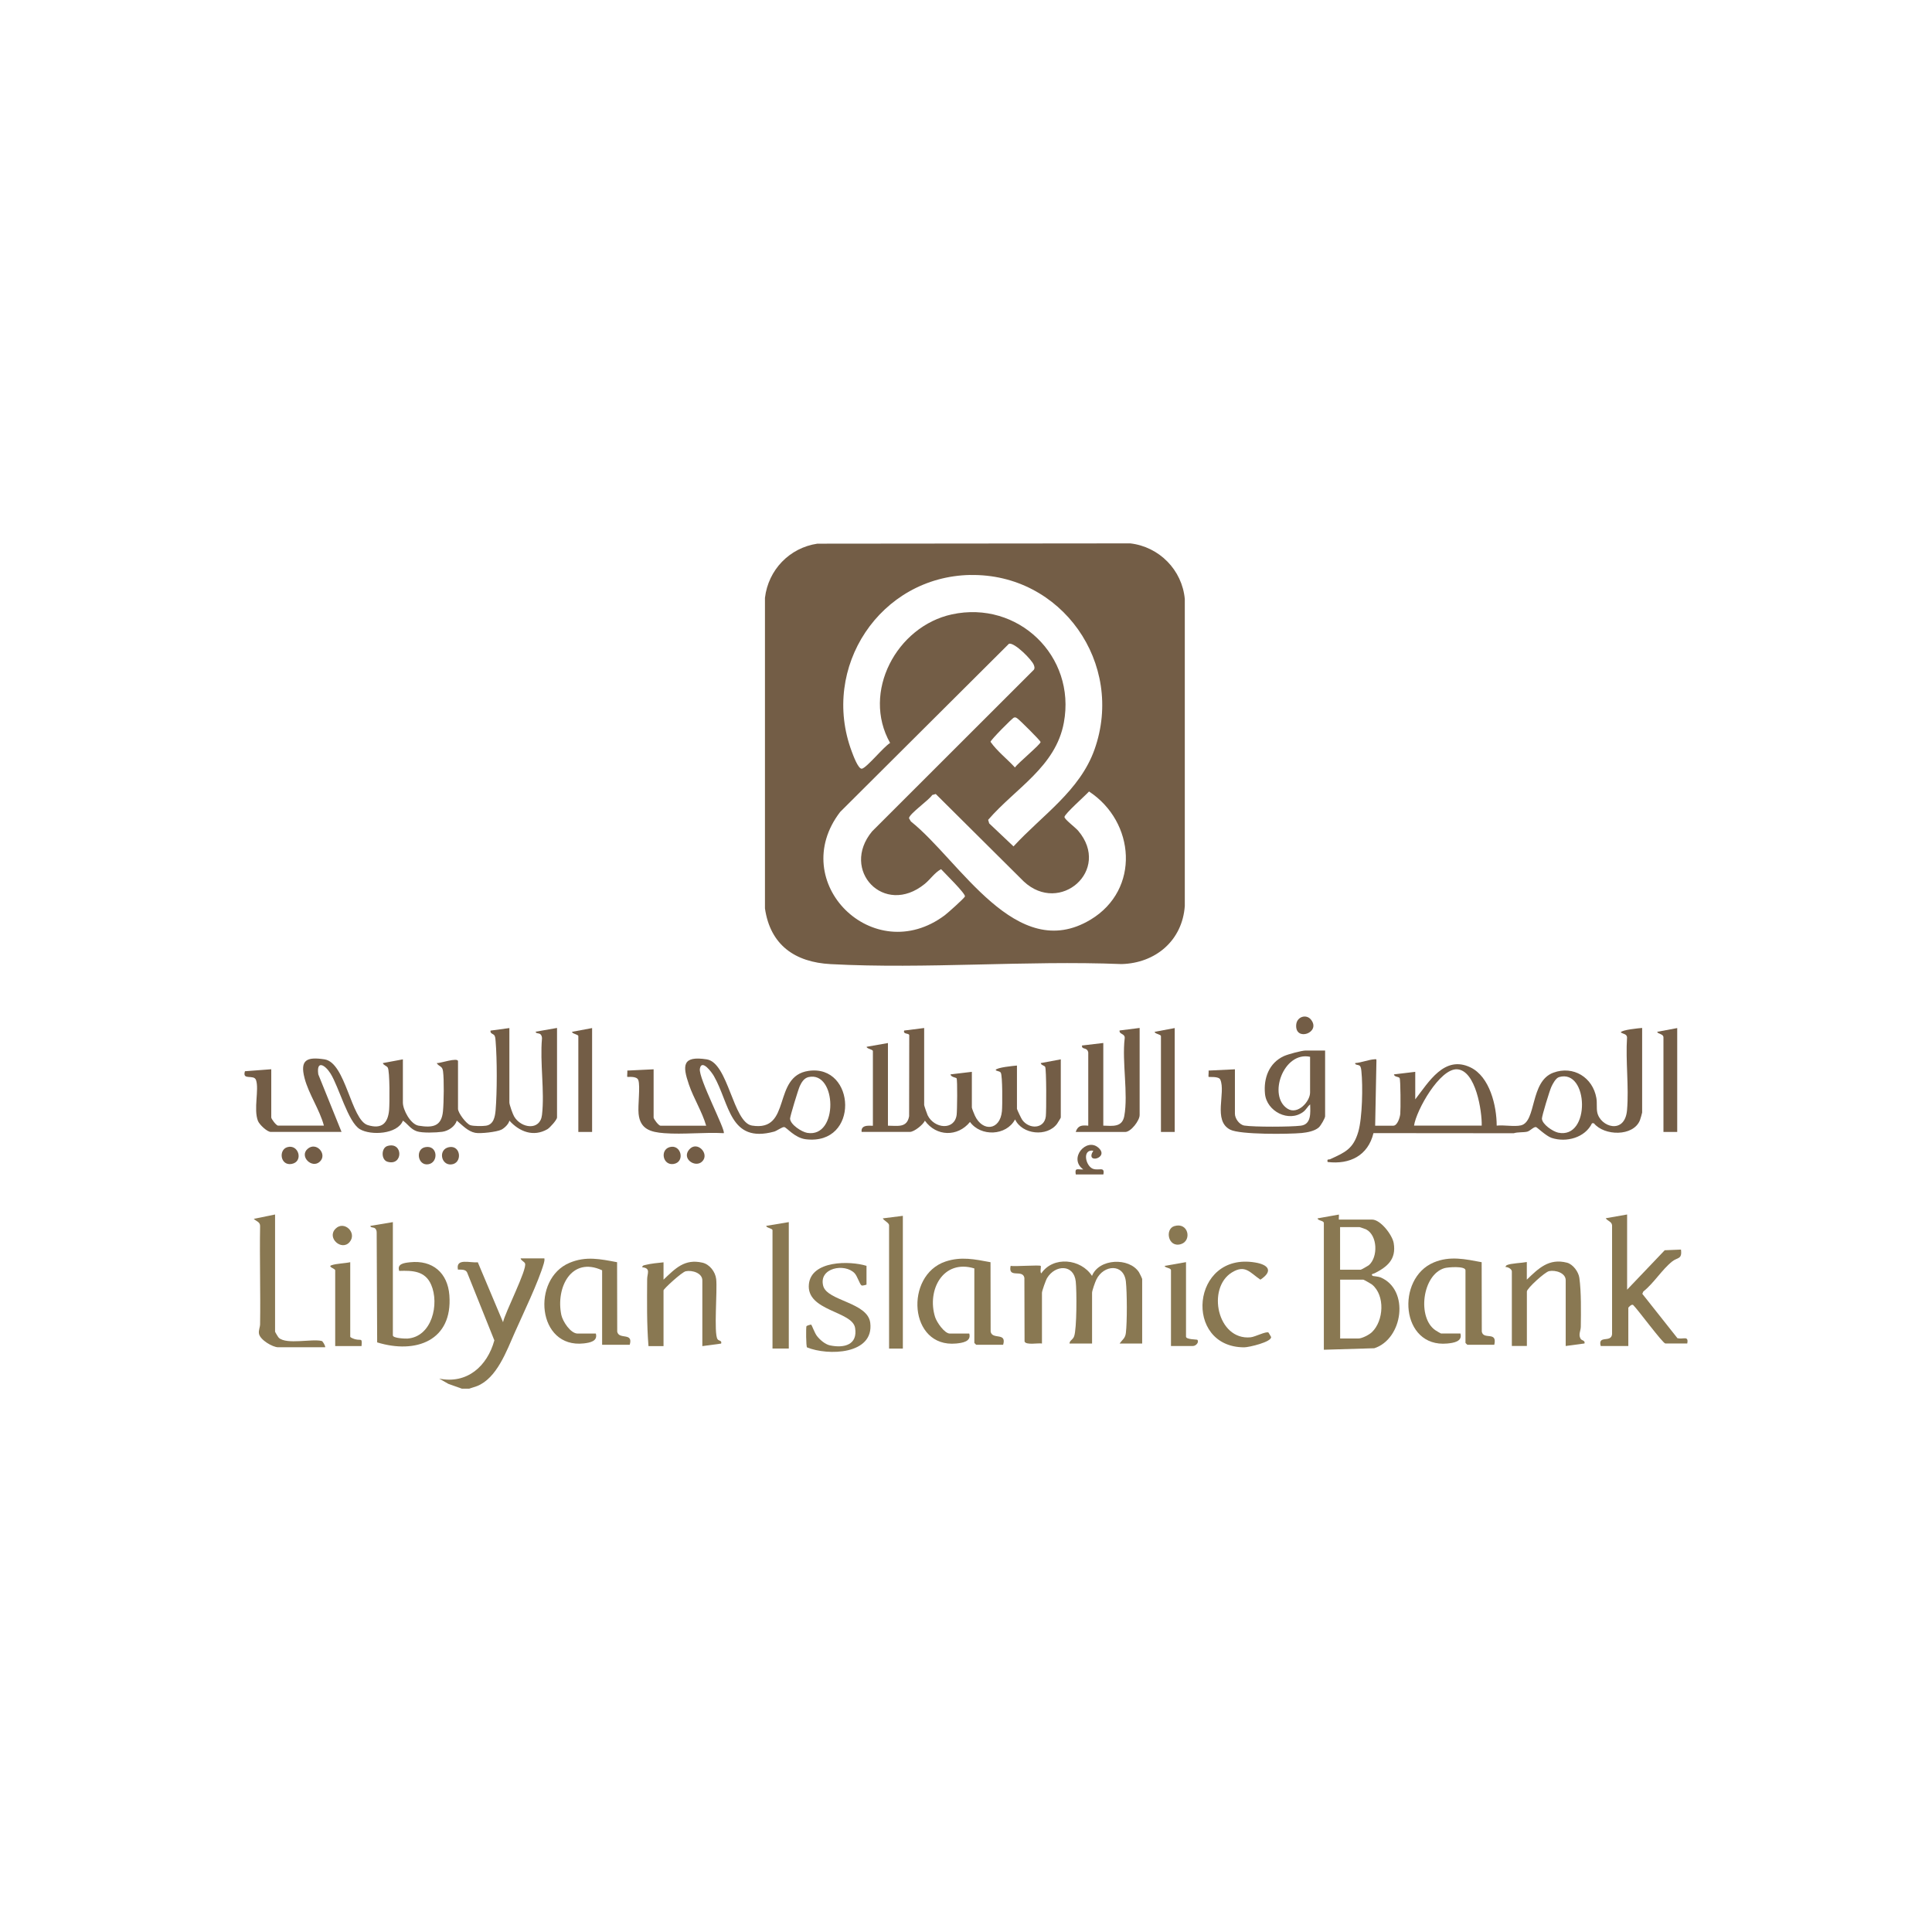
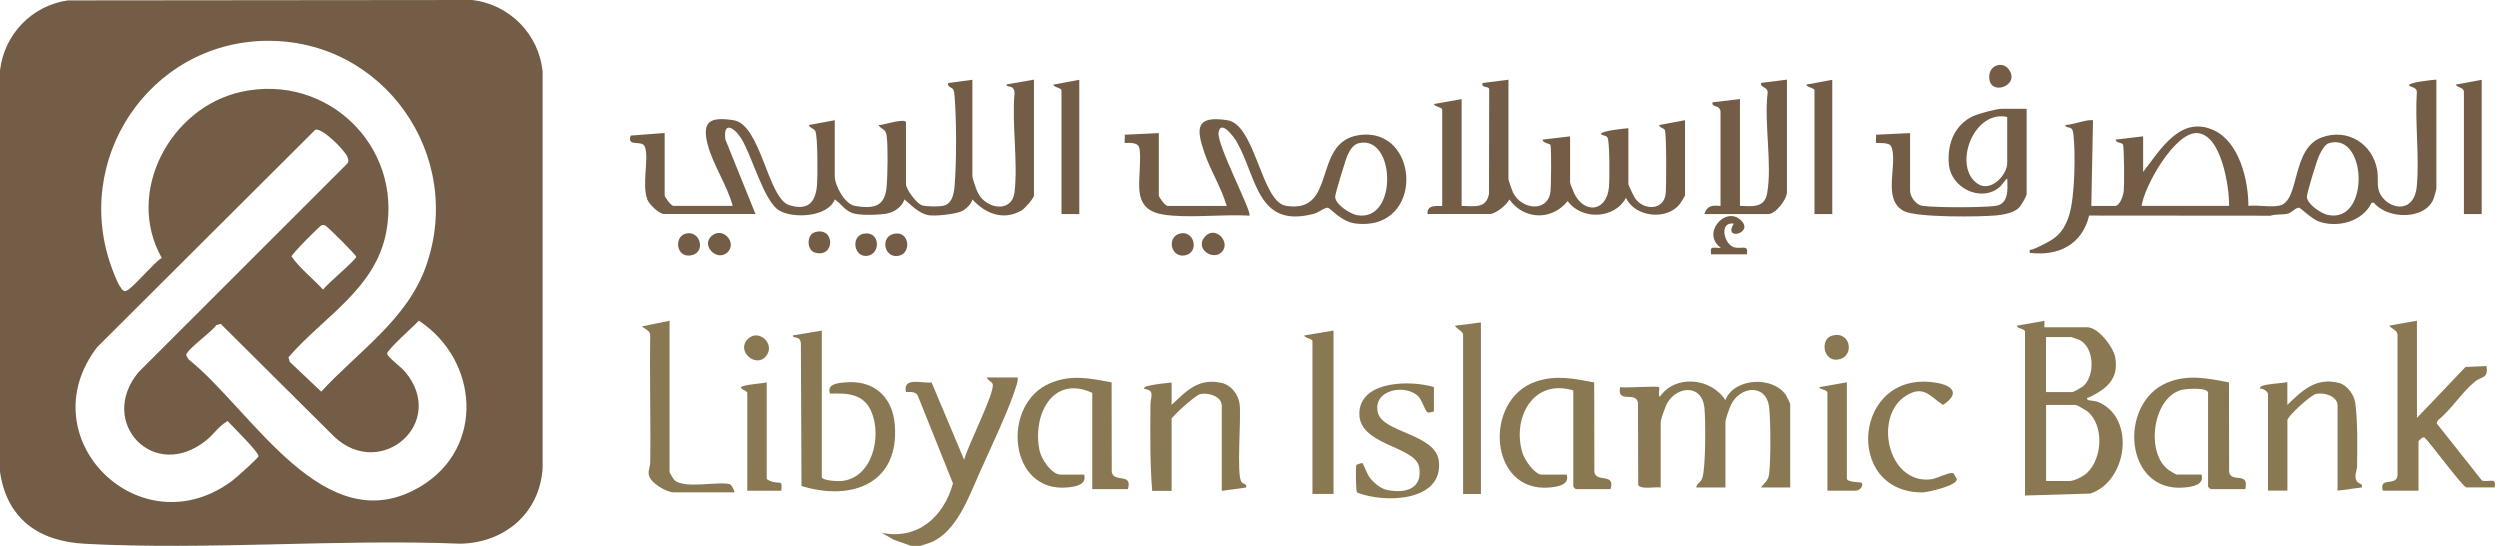
- <svg xmlns="http://www.w3.org/2000/svg" width="200" height="200" viewBox="0 0 200 200" fill="none">
-   <path d="M47.8 143.75L46.413 143.256L45.462 142.712C48.35 143.306 50.444 141.425 51.175 138.756L48.356 131.725C48.194 131.381 47.731 131.437 47.406 131.431C47.156 130.194 48.663 130.762 49.462 130.669L52.075 136.875C52.263 135.912 54.6 131.381 54.35 130.787C54.275 130.6 53.938 130.494 53.894 130.269H56.356C56.381 130.45 56.344 130.619 56.294 130.794C55.725 132.744 54.175 135.944 53.3 137.919C52.425 139.894 51.438 142.65 49.4 143.481L48.569 143.756H47.788L47.8 143.75Z" fill="#897852" />
-   <path d="M84.612 56.281L117 56.25C120 56.594 122.375 59 122.65 62.013V93.781C122.4 97.369 119.613 99.713 116.094 99.8C106.181 99.406 95.856 100.331 85.994 99.806C82.3 99.612 79.737 97.831 79.188 94.037V61.888C79.531 58.994 81.731 56.706 84.612 56.281ZM100.444 59.519C91.1 59.7 84.912 69.088 88.175 77.8C88.294 78.112 88.838 79.644 89.225 79.575C89.725 79.481 91.513 77.263 92.144 76.912C89.175 71.65 92.825 64.838 98.537 63.6C105.375 62.119 111.406 67.912 110.131 74.8C109.288 79.388 105.119 81.594 102.294 84.869L102.4 85.237L104.919 87.619C107.881 84.394 111.787 81.869 113.306 77.581C116.456 68.7 109.894 59.344 100.438 59.525L100.444 59.519ZM104.45 66.638L86.975 84.05C81.388 91.331 90.425 100.269 97.806 94.744C98.106 94.519 99.794 93.013 99.888 92.806C100.006 92.544 97.75 90.344 97.419 89.975C96.737 90.35 96.312 91.031 95.725 91.506C91.519 94.925 86.956 90.069 90.281 86.062L107.019 69.338C107.144 69.156 107.081 69.013 107.019 68.831C106.825 68.3 105.025 66.494 104.456 66.638H104.45ZM104.969 74.281C104.8 74.325 102.538 76.619 102.538 76.794C103.231 77.775 104.25 78.556 105.069 79.45C105.344 79.019 107.756 77.031 107.719 76.812C107.688 76.644 105.55 74.531 105.337 74.388C105.206 74.3 105.15 74.231 104.969 74.281ZM112.744 81.925C112.388 82.331 110.194 84.263 110.194 84.575C110.194 84.819 111.338 85.669 111.619 86.006C115.062 90.081 109.719 94.737 105.981 91.25L96.869 82.194L96.5 82.3C96.194 82.812 94.1 84.263 94.1 84.706L94.294 85.037C99.356 89.062 105.194 99.838 112.9 95.2C118.056 92.094 117.525 85.075 112.731 81.931L112.744 81.925Z" fill="#735D46" />
-   <path d="M52.731 106.419V114.131C52.731 114.356 53.081 115.344 53.225 115.581C53.95 116.813 55.913 117.075 56.106 115.425C56.394 112.988 55.881 110.006 56.106 107.506C56.106 107.363 56.081 107.225 55.987 107.106C55.812 106.894 55.462 107.038 55.456 106.8L57.663 106.413V115.681C57.663 115.919 56.919 116.75 56.669 116.894C55.219 117.731 53.763 117.15 52.731 116.006C52.663 116.363 52.225 116.775 51.913 116.938C51.438 117.181 49.725 117.375 49.194 117.269C48.425 117.119 47.856 116.475 47.288 116.006C47.1 116.619 46.413 117.075 45.781 117.163C45.15 117.25 43.7 117.306 43.138 117.106C42.5 116.881 42.231 116.375 41.712 116.006C41.15 117.431 38.381 117.563 37.256 116.894C36.025 116.163 35.087 112.513 34.212 111.125C33.65 110.231 32.737 109.7 32.95 111.219L35.356 117.175H28.025C27.663 117.175 26.856 116.431 26.7 116.031C26.231 114.806 26.837 112.794 26.506 111.813C26.288 111.169 25.044 111.894 25.356 110.894L28.081 110.688V115.681C28.081 115.825 28.594 116.525 28.794 116.525H33.531C33.087 114.856 31.95 113.25 31.525 111.6C31.038 109.725 31.744 109.381 33.594 109.663C35.8 110 36.331 115.931 38.069 116.469C39.525 116.919 40.156 116.275 40.281 114.906C40.337 114.263 40.362 110.869 40.138 110.513C40.006 110.313 39.7 110.281 39.631 110.05L41.706 109.663V114.138C41.706 114.894 42.5 116.394 43.337 116.531C44.788 116.763 45.7 116.619 45.856 115.044C45.944 114.138 45.981 111.756 45.862 110.894C45.788 110.325 45.481 110.456 45.206 110.056C45.531 110.088 47.413 109.425 47.413 109.863V114.788C47.413 115.2 48.263 116.344 48.7 116.481C49.038 116.588 49.962 116.588 50.319 116.531C51.106 116.406 51.244 115.6 51.306 114.925C51.462 113.081 51.462 109.631 51.306 107.788C51.288 107.6 51.288 107.419 51.212 107.238C51.112 106.994 50.712 107.038 50.781 106.688L52.725 106.425L52.731 106.419Z" fill="#735D46" />
-   <path d="M169.994 106.419V115.169C169.994 115.213 169.806 115.875 169.762 115.975C169.075 117.669 166.069 117.606 164.994 116.275H164.806C164.094 117.769 162.15 118.3 160.619 117.794C160.056 117.606 159.112 116.694 159.012 116.675C158.769 116.625 158.4 117.075 158.094 117.15C157.694 117.244 157.131 117.175 156.7 117.313L142.181 117.3C141.619 119.625 139.731 120.569 137.431 120.288C137.362 119.919 137.531 120.081 137.712 119.994C139.237 119.294 140.087 118.938 140.606 117.175C141.031 115.738 141.094 112.4 140.931 110.888C140.913 110.719 140.887 110.45 140.769 110.338C140.625 110.194 140.269 110.281 140.281 110.05C140.931 110.006 141.662 109.694 142.294 109.656C142.562 109.644 142.462 109.656 142.487 109.85L142.356 116.531H144.237C144.662 116.531 144.925 115.663 144.956 115.306C145 114.869 144.994 111.756 144.888 111.6C144.775 111.431 144.35 111.513 144.3 111.219L146.506 110.956V113.806C147.906 112 149.525 109.206 152.219 110.494C154.225 111.456 154.937 114.488 154.937 116.525C155.694 116.438 156.719 116.656 157.437 116.5C159.081 116.131 158.356 111.944 160.8 111.044C162.869 110.281 164.888 111.531 165.256 113.669C165.344 114.181 165.256 114.675 165.344 115.138C165.65 116.675 168.212 117.494 168.431 114.913C168.637 112.513 168.269 109.825 168.431 107.388C168.406 107.019 168.006 107.044 167.781 106.869C167.9 106.606 169.613 106.444 169.988 106.413L169.994 106.419ZM153.387 116.525C153.425 115.056 152.781 110.819 150.85 110.694C149.056 110.581 146.613 114.925 146.381 116.525H153.387ZM161.394 111.5C161.05 111.6 160.738 112.2 160.594 112.513C160.419 112.888 159.606 115.544 159.619 115.806C159.656 116.4 160.756 117.131 161.294 117.25C164.694 117.975 164.456 110.6 161.394 111.5Z" fill="#735D46" />
-   <path d="M95.669 106.419V114.394C95.669 114.456 95.969 115.331 96.031 115.456C96.713 116.838 98.8 117.056 99.031 115.419C99.088 115.019 99.125 111.788 99.025 111.625C98.969 111.538 98.425 111.506 98.4 111.219L100.606 110.956V114.65C100.606 114.738 100.856 115.356 100.925 115.5C101.712 117.175 103.519 117.038 103.719 115.038C103.775 114.494 103.787 111.331 103.6 111.044C103.475 110.85 103.188 110.919 103.069 110.763C103.188 110.5 104.9 110.338 105.275 110.306V114.781C105.275 114.856 105.725 115.8 105.819 115.925C106.525 116.919 108.106 116.888 108.263 115.563C108.325 115.019 108.331 110.656 108.194 110.438C108.106 110.294 107.769 110.269 107.738 110.05L109.812 109.663V115.688C109.812 115.725 109.494 116.238 109.425 116.338C108.388 117.719 105.813 117.45 105.081 115.881C104.169 117.594 101.525 117.681 100.413 116.144C99.144 117.713 96.925 117.663 95.744 116.013C95.55 116.444 94.625 117.175 94.188 117.175H89.194C89.075 116.281 90.362 116.606 90.362 116.525V108.813C90.362 108.619 89.719 108.581 89.713 108.363L91.919 107.975V116.531C92.906 116.531 93.894 116.788 94.112 115.55L94.125 107.156C94.069 106.919 93.463 107.1 93.6 106.681L95.675 106.419H95.669Z" fill="#735D46" />
-   <path d="M73.1 116.525C72.669 115.05 71.812 113.719 71.319 112.281C70.631 110.287 70.631 109.275 73.156 109.663C75.406 110.013 75.869 116.2 77.844 116.519C82.013 117.194 79.894 111.4 83.706 110.856C88.6 110.156 89 118.594 83.425 117.937C82.269 117.8 81.463 116.731 81.188 116.675C80.987 116.637 80.431 117.062 80.138 117.144C75.513 118.4 75.544 114.25 73.9 111.388C73.688 111.013 72.631 109.575 72.45 110.638C72.281 111.6 75.175 117.063 74.919 117.306C72.912 117.194 70.75 117.456 68.763 117.306C67.35 117.2 66.263 116.894 66.106 115.294C66.019 114.431 66.294 112.45 66.081 111.819C65.925 111.35 64.981 111.519 64.938 111.475C64.9 111.444 64.963 110.969 64.938 110.825L67.662 110.694V115.688C67.662 115.831 68.175 116.531 68.375 116.531H73.112L73.1 116.525ZM83.694 111.5C83.237 111.606 82.981 112.037 82.8 112.419C82.644 112.744 81.775 115.594 81.787 115.806C81.825 116.431 83 117.181 83.569 117.275C86.831 117.819 86.631 110.831 83.694 111.5Z" fill="#735D46" />
-   <path d="M137.044 126.575C136.969 126.338 136.425 126.369 136.394 126.125L138.6 125.731C138.619 125.819 138.575 126.25 138.6 126.25H142.038C142.913 126.25 144.131 127.837 144.275 128.681C144.563 130.369 143.6 131.15 142.288 131.812C142.194 131.862 141.85 131.875 142.1 132.081C142.131 132.106 142.675 132.137 142.919 132.237C145.938 133.519 145.244 138.6 142.269 139.569L137.044 139.725V126.569V126.575ZM138.731 131.438H140.869C140.919 131.438 141.625 131.037 141.7 130.975C142.669 130.144 142.619 127.881 141.413 127.262C141.338 127.225 140.775 127.031 140.738 127.031H138.725V131.438H138.731ZM138.731 138.562H140.613C140.994 138.562 141.738 138.181 142.025 137.9C143.244 136.731 143.4 134.112 142.044 132.987C141.944 132.906 141.188 132.469 141.131 132.469H138.731V138.562Z" fill="#897852" />
-   <path d="M107.731 131.044C107.806 131.119 107.625 131.7 107.794 131.819C109.031 130 111.894 130.3 113.044 132.081C113.756 130.275 116.887 130.137 117.906 131.7C117.975 131.8 118.237 132.356 118.237 132.406V139.081H115.9C116.2 138.662 116.487 138.544 116.55 137.981C116.687 136.844 116.675 133.806 116.55 132.662C116.331 130.762 114.244 130.919 113.494 132.462C113.369 132.712 113.05 133.613 113.05 133.831V139.081H110.713C110.738 138.731 111.044 138.731 111.194 138.331C111.475 137.575 111.469 133.619 111.362 132.662C111.162 130.844 109.244 130.912 108.4 132.294C108.269 132.5 107.863 133.638 107.863 133.831V139.081C107.481 139.006 106.2 139.275 106.062 138.869L106.044 132.281C105.869 131.344 104.331 132.4 104.619 131.044C105.038 131.125 107.619 130.931 107.731 131.044Z" fill="#897852" />
-   <path d="M168.438 125.731V133.506L172.331 129.425L174.013 129.356C174.15 130.394 173.65 130.144 173.1 130.588C172.025 131.45 171.213 132.825 170.113 133.7L170.013 133.938L173.65 138.531C174.263 138.675 174.825 138.231 174.663 139.075H172.394C172.138 139.075 169.538 135.556 169.088 135.119C168.95 134.919 168.563 135.344 168.563 135.381V139.338H165.706C165.381 138.163 166.794 139.044 166.881 138.113V126.95C166.919 126.45 166.419 126.425 166.225 126.113L168.431 125.725L168.438 125.731Z" fill="#897852" />
-   <path d="M137.175 108.75V115.556C137.175 115.756 136.719 116.538 136.519 116.713C136.088 117.094 135.319 117.231 134.756 117.288C133.419 117.413 128.388 117.469 127.356 116.944C125.531 116.019 126.919 113.131 126.325 111.763C126.163 111.388 125.163 111.525 125.113 111.475C125.075 111.438 125.138 110.969 125.113 110.825L127.838 110.694V115.294C127.838 115.775 128.281 116.431 128.819 116.519C129.831 116.675 133.6 116.662 134.656 116.531C135.769 116.394 135.65 115.181 135.625 114.325C135.356 114.544 135.219 114.869 134.913 115.1C133.413 116.225 131.125 115.05 130.95 113.225C130.794 111.613 131.363 110.044 132.9 109.331C133.325 109.137 134.75 108.75 135.169 108.75H137.181H137.175ZM135.619 109.4C132.863 108.806 131.213 113.462 133.288 114.775C134.331 115.437 135.619 114.037 135.619 113.094V109.4Z" fill="#735D46" />
-   <path d="M40.669 126.506V138.237C40.669 138.537 41.938 138.581 42.169 138.569C44.719 138.394 45.506 134.988 44.631 132.988C44.006 131.556 42.712 131.519 41.325 131.563C41.081 130.831 41.812 130.738 42.444 130.669C44.781 130.419 46.344 131.762 46.519 134.087C46.875 138.794 43.044 140.194 39.044 138.963L38.994 127.606C38.994 127.463 38.969 127.325 38.875 127.206C38.7 126.994 38.35 127.137 38.344 126.9L40.675 126.513L40.669 126.506Z" fill="#897852" />
-   <path d="M151.181 138.044C151.419 138.881 150.463 139.019 149.819 139.081C144.988 139.531 144.481 132.337 148.425 130.687C150.088 129.987 151.688 130.344 153.381 130.662L153.394 137.85C153.563 138.75 155.025 137.756 154.688 139.212H151.9C151.9 139.212 151.706 139.031 151.706 139.019V131.5C151.706 131.031 149.881 131.175 149.538 131.275C147.219 131.956 146.688 136.425 148.6 137.712C148.688 137.775 149.144 138.044 149.175 138.044H151.188H151.181Z" fill="#897852" />
-   <path d="M100.338 138.044C100.575 138.881 99.619 139.019 98.975 139.081C94.075 139.538 93.625 132.019 97.875 130.594C99.5 130.05 100.913 130.363 102.538 130.663L102.55 137.85C102.719 138.725 104.238 137.875 103.844 139.213H101.056C101.056 139.213 100.863 139.031 100.863 139.019V131.306C97.612 130.319 95.931 133.563 96.8 136.338C96.963 136.863 97.769 138.05 98.331 138.05H100.344L100.338 138.044Z" fill="#897852" />
-   <path d="M117.975 106.419V115.431C117.975 115.994 117.075 117.181 116.481 117.181H111.356C111.581 116.494 111.994 116.469 112.656 116.531V108.95C112.531 108.344 111.975 108.719 112.006 108.231L114.213 107.969V116.525C115.181 116.556 116.169 116.719 116.387 115.525C116.806 113.231 116.137 109.919 116.425 107.513C116.506 106.969 115.831 107.1 115.9 106.675L117.975 106.413V106.419Z" fill="#735D46" />
-   <path d="M61.681 138.044C61.9 138.85 61.069 138.994 60.438 139.069C55.6 139.613 54.994 132.388 58.962 130.725C60.656 130.013 62.15 130.338 63.881 130.663L63.894 137.85C64.062 138.725 65.581 137.875 65.188 139.213H62.331V131.5C59.163 130.038 57.519 133.263 58.106 136.113C58.244 136.775 59.056 138.05 59.8 138.05H61.681V138.044Z" fill="#897852" />
-   <path d="M68.688 130.656V132.469C69.906 131.319 70.856 130.281 72.719 130.712C73.469 130.887 74.05 131.656 74.138 132.406C74.275 133.556 73.875 138.019 74.275 138.625C74.425 138.85 74.75 138.737 74.65 139.087L72.706 139.35V132.544C72.706 131.781 71.65 131.462 70.987 131.6C70.588 131.681 68.688 133.425 68.688 133.581V139.35H67.131C66.944 137.05 66.981 134.725 66.994 132.412C66.994 131.837 67.4 131.281 66.481 131.187C66.506 130.994 66.662 130.981 66.819 130.944C67.381 130.806 68.1 130.731 68.688 130.675V130.656Z" fill="#897852" />
-   <path d="M158.056 130.656V132.469C159.269 131.3 160.344 130.231 162.212 130.712C162.837 130.875 163.406 131.656 163.494 132.281C163.7 133.769 163.662 135.806 163.644 137.331C163.644 137.769 163.362 138.156 163.631 138.6C163.737 138.775 164.119 138.756 164.025 139.075L162.081 139.338V132.531C162.081 131.769 161.025 131.45 160.362 131.587C159.925 131.675 158.062 133.381 158.062 133.694V139.331H156.506V131.619C156.506 131.375 156.1 131.144 155.856 131.163C155.825 131.125 155.931 130.994 155.981 130.969C156.387 130.775 157.556 130.744 158.056 130.644V130.656Z" fill="#897852" />
-   <path d="M89.7 131.044V132.987C89.7 132.987 89.281 133.125 89.181 133.062C89 132.95 88.75 132.106 88.475 131.812C87.456 130.731 84.725 131.238 85.219 133.119C85.638 134.688 89.825 134.8 90.088 136.938C90.494 140.244 85.7 140.362 83.544 139.481C83.438 139.406 83.425 137.387 83.487 137.281C83.519 137.237 83.931 137.1 83.981 137.131C84.037 137.169 84.338 138.006 84.569 138.3C84.881 138.7 85.419 139.169 85.925 139.275C87.388 139.581 88.806 139.219 88.519 137.462C88.231 135.706 83.444 135.731 83.737 132.931C83.994 130.481 87.956 130.5 89.694 131.038L89.7 131.044Z" fill="#897852" />
-   <path d="M28.475 125.731V137.85C28.475 137.888 28.794 138.431 28.869 138.494C29.694 139.219 32.281 138.563 33.312 138.819C33.406 138.844 33.694 139.312 33.663 139.469H28.8C28.225 139.469 26.938 138.713 26.812 138.075C26.744 137.713 26.919 137.425 26.925 137.075C26.975 133.7 26.869 130.325 26.925 126.95C26.95 126.494 26.538 126.438 26.269 126.175L28.475 125.725V125.731Z" fill="#897852" />
-   <path d="M81.656 126.506V139.6H79.969V127.35C79.969 127.156 79.325 127.119 79.319 126.9L81.65 126.513L81.656 126.506Z" fill="#897852" />
-   <path d="M131.313 137.944C131.313 137.944 131.575 138.369 131.581 138.4C131.662 138.919 129.275 139.475 128.806 139.475C122.469 139.475 123.3 129.569 129.944 130.694C131.331 130.925 131.812 131.594 130.475 132.469C129.387 131.738 128.913 130.875 127.531 131.719C124.894 133.338 126.019 138.769 129.456 138.438C129.931 138.394 131.056 137.794 131.313 137.944Z" fill="#897852" />
-   <path d="M93.463 125.863V139.606H92.037V126.838C92.037 126.581 91.481 126.35 91.388 126.125L93.463 125.863Z" fill="#897852" />
-   <path d="M173.625 106.419V117.181H172.2V107.394C172.2 107.006 171.638 107.069 171.55 106.813L173.625 106.425V106.419Z" fill="#735D46" />
-   <path d="M121.606 106.419V117.181H120.181V107.263C120.181 107.069 119.531 107.031 119.531 106.813L121.606 106.425V106.419Z" fill="#735D46" />
-   <path d="M61.294 106.419V117.181H59.869V107.263C59.869 107.069 59.219 107.031 59.219 106.813L61.294 106.425V106.419Z" fill="#735D46" />
-   <path d="M36.256 130.656V138.369C36.256 138.469 36.644 138.606 36.769 138.638C37.388 138.8 37.506 138.437 37.425 139.344H34.7V131.5C34.7 131.331 33.9 131.131 34.306 130.981C34.806 130.8 35.7 130.787 36.256 130.662V130.656Z" fill="#897852" />
-   <path d="M122.775 130.656V138.369C122.775 138.675 123.9 138.65 123.944 138.694C124.156 138.913 123.831 139.337 123.488 139.337H121.219V131.494C121.219 131.237 120.581 131.256 120.569 131.044L122.775 130.656Z" fill="#897852" />
-   <path d="M111.363 121.581C111.244 120.844 111.531 121.088 112.144 121.063C110.563 119.931 112.456 117.731 113.694 118.8C114.931 119.869 112.256 120.569 113.181 119.119C111.975 118.944 112.388 120.756 113.175 121.006C113.8 121.2 114.388 120.731 114.219 121.581H111.363Z" fill="#735D46" />
-   <path d="M121.569 126.925C123.025 126.488 123.406 128.425 122.262 128.788C120.912 129.213 120.562 127.225 121.569 126.925Z" fill="#897852" />
-   <path d="M34.737 127.194C35.625 126.3 37.006 127.625 36.188 128.581C35.369 129.537 33.788 128.144 34.737 127.194Z" fill="#897852" />
-   <path d="M135.706 105.544C136.8 106.9 134.056 107.869 134.181 106.094C134.244 105.231 135.231 104.956 135.706 105.544Z" fill="#735D46" />
-   <path d="M46.469 118.756C47.737 118.494 47.9 120.469 46.688 120.544C45.638 120.612 45.35 118.987 46.469 118.756Z" fill="#735D46" />
-   <path d="M69.3 118.756C70.513 118.388 70.963 120.294 69.731 120.494C68.619 120.669 68.306 119.063 69.3 118.756Z" fill="#735D46" />
-   <path d="M29.738 118.756C30.925 118.4 31.456 120.281 30.169 120.494C29.019 120.681 28.812 119.037 29.738 118.756Z" fill="#735D46" />
-   <path d="M44.006 118.756C45.325 118.487 45.431 120.35 44.337 120.525C43.244 120.7 42.969 118.969 44.006 118.756Z" fill="#735D46" />
-   <path d="M72.675 120.25C71.969 120.919 70.525 119.95 71.35 118.994C72.175 118.038 73.506 119.462 72.675 120.25Z" fill="#735D46" />
-   <path d="M33.112 120.25C32.294 121.025 30.95 119.7 31.85 118.925C32.75 118.15 33.913 119.487 33.112 120.25Z" fill="#735D46" />
-   <path d="M40.112 118.631C41.75 118.15 41.75 120.744 40.112 120.263C39.444 120.069 39.444 118.831 40.112 118.631Z" fill="#735D46" />
+ <svg xmlns="http://www.w3.org/2000/svg" width="229" height="50" viewBox="0 0 229 50" fill="none">
+   <path d="M83.432 49.992L81.846 49.428L80.759 48.806C84.061 49.485 86.456 47.333 87.292 44.281L84.069 36.24C83.883 35.847 83.354 35.912 82.982 35.905C82.696 34.489 84.419 35.14 85.334 35.033L88.321 42.13C88.536 41.029 91.209 35.847 90.923 35.168C90.837 34.954 90.451 34.833 90.401 34.575H93.217C93.246 34.782 93.203 34.975 93.146 35.176C92.495 37.406 90.723 41.065 89.722 43.324C88.722 45.582 87.592 48.734 85.262 49.685L84.311 49.999H83.418L83.432 49.992Z" fill="#897852" />
+   <path d="M89.071 7.301V16.121C89.071 16.378 89.472 17.508 89.636 17.779C90.465 19.187 92.71 19.487 92.931 17.601C93.26 14.813 92.674 11.404 92.931 8.545C92.931 8.38 92.903 8.223 92.795 8.087C92.595 7.844 92.195 8.009 92.188 7.737L94.711 7.294V17.894C94.711 18.165 93.86 19.116 93.574 19.28C91.916 20.238 90.251 19.573 89.071 18.265C88.993 18.673 88.493 19.144 88.135 19.33C87.592 19.609 85.633 19.831 85.026 19.709C84.147 19.538 83.496 18.801 82.846 18.265C82.632 18.966 81.845 19.487 81.124 19.587C80.402 19.688 78.743 19.752 78.1 19.523C77.371 19.266 77.064 18.687 76.471 18.265C75.827 19.895 72.661 20.045 71.374 19.28C69.966 18.444 68.894 14.27 67.894 12.683C67.25 11.661 66.207 11.053 66.45 12.79L69.202 19.602H60.818C60.403 19.602 59.481 18.751 59.303 18.294C58.766 16.893 59.46 14.591 59.081 13.469C58.831 12.733 57.408 13.562 57.766 12.419L60.882 12.183V17.894C60.882 18.058 61.468 18.858 61.697 18.858H67.115C66.607 16.95 65.306 15.113 64.82 13.226C64.263 11.082 65.07 10.689 67.186 11.011C69.709 11.397 70.317 18.18 72.304 18.794C73.969 19.309 74.691 18.573 74.834 17.007C74.898 16.271 74.927 12.39 74.669 11.983C74.519 11.754 74.169 11.718 74.091 11.454L76.463 11.011V16.128C76.463 16.993 77.371 18.708 78.329 18.866C79.987 19.13 81.031 18.966 81.209 17.165C81.309 16.128 81.352 13.405 81.216 12.419C81.131 11.768 80.78 11.918 80.466 11.461C80.838 11.497 82.989 10.739 82.989 11.239V16.872C82.989 17.343 83.961 18.651 84.461 18.808C84.847 18.93 85.905 18.93 86.312 18.866C87.213 18.723 87.37 17.801 87.442 17.029C87.621 14.92 87.621 10.975 87.442 8.866C87.42 8.652 87.42 8.445 87.335 8.237C87.22 7.959 86.763 8.009 86.841 7.608L89.064 7.308L89.071 7.301Z" fill="#735D46" />
+   <path d="M223.171 7.301V17.308C223.171 17.358 222.957 18.115 222.907 18.23C222.121 20.166 218.683 20.095 217.453 18.573H217.239C216.424 20.281 214.201 20.888 212.45 20.309C211.807 20.095 210.728 19.051 210.613 19.03C210.335 18.973 209.913 19.487 209.563 19.573C209.105 19.68 208.462 19.602 207.969 19.759L191.365 19.745C190.722 22.404 188.563 23.483 185.933 23.161C185.855 22.739 186.048 22.925 186.255 22.825C187.999 22.025 188.971 21.617 189.564 19.602C190.05 17.958 190.122 14.141 189.936 12.412C189.914 12.219 189.886 11.911 189.75 11.783C189.586 11.618 189.178 11.718 189.192 11.454C189.936 11.404 190.772 11.046 191.494 11.004C191.801 10.989 191.687 11.004 191.715 11.225L191.565 18.866H193.717C194.203 18.866 194.503 17.872 194.539 17.465C194.589 16.964 194.582 13.405 194.46 13.226C194.331 13.033 193.845 13.126 193.788 12.79L196.311 12.49V15.749C197.912 13.684 199.763 10.489 202.844 11.961C205.138 13.062 205.953 16.528 205.953 18.858C206.818 18.758 207.99 19.009 208.812 18.83C210.692 18.408 209.863 13.619 212.657 12.59C215.023 11.718 217.332 13.148 217.754 15.592C217.854 16.178 217.754 16.743 217.854 17.272C218.204 19.03 221.134 19.966 221.384 17.014C221.62 14.27 221.199 11.196 221.384 8.409C221.356 7.987 220.898 8.016 220.641 7.816C220.777 7.516 222.735 7.33 223.164 7.294L223.171 7.301ZM204.181 18.858C204.223 17.179 203.487 12.333 201.279 12.19C199.227 12.061 196.433 17.029 196.168 18.858H204.181ZM213.336 13.112C212.943 13.226 212.586 13.912 212.422 14.27C212.221 14.699 211.292 17.736 211.307 18.037C211.349 18.715 212.607 19.552 213.222 19.688C217.11 20.517 216.839 12.083 213.336 13.112Z" fill="#735D46" />
+   <path d="M138.174 7.301V16.421C138.174 16.492 138.517 17.493 138.589 17.636C139.368 19.215 141.755 19.466 142.019 17.593C142.084 17.136 142.127 13.44 142.012 13.255C141.948 13.155 141.326 13.119 141.297 12.79L143.821 12.49V16.714C143.821 16.814 144.106 17.522 144.185 17.686C145.086 19.602 147.151 19.444 147.38 17.157C147.444 16.535 147.459 12.919 147.244 12.59C147.101 12.368 146.772 12.447 146.637 12.268C146.772 11.968 148.731 11.782 149.16 11.746V16.864C149.16 16.95 149.674 18.029 149.781 18.172C150.589 19.308 152.397 19.273 152.576 17.757C152.648 17.136 152.655 12.147 152.497 11.897C152.397 11.732 152.011 11.704 151.976 11.453L154.349 11.01V17.9C154.349 17.943 153.984 18.529 153.906 18.644C152.719 20.223 149.774 19.916 148.938 18.122C147.895 20.08 144.871 20.18 143.599 18.422C142.148 20.216 139.611 20.159 138.26 18.272C138.038 18.765 136.98 19.602 136.48 19.602H130.769C130.634 18.579 132.106 18.951 132.106 18.858V10.038C132.106 9.817 131.37 9.774 131.363 9.524L133.886 9.08V18.865C135.015 18.865 136.144 19.158 136.394 17.743L136.409 8.144C136.344 7.873 135.651 8.08 135.808 7.601L138.181 7.301H138.174Z" fill="#735D46" />
+   <path d="M112.364 18.859C111.871 17.172 110.892 15.649 110.327 14.005C109.541 11.726 109.541 10.568 112.429 11.011C115.002 11.411 115.531 18.487 117.789 18.852C122.557 19.623 120.134 12.998 124.494 12.376C130.09 11.575 130.547 21.224 124.172 20.474C122.85 20.317 121.928 19.095 121.613 19.03C121.385 18.987 120.748 19.473 120.412 19.566C115.123 21.003 115.159 16.257 113.279 12.983C113.036 12.555 111.828 10.911 111.621 12.126C111.428 13.226 114.737 19.473 114.444 19.752C112.15 19.623 109.677 19.924 107.404 19.752C105.789 19.631 104.545 19.28 104.367 17.451C104.266 16.464 104.581 14.198 104.338 13.477C104.159 12.941 103.08 13.134 103.03 13.084C102.987 13.048 103.059 12.505 103.03 12.34L106.146 12.19V17.901C106.146 18.065 106.732 18.866 106.961 18.866H112.379L112.364 18.859ZM124.479 13.112C123.958 13.234 123.665 13.727 123.457 14.163C123.279 14.534 122.285 17.794 122.299 18.037C122.342 18.751 123.686 19.609 124.336 19.716C128.067 20.338 127.839 12.347 124.479 13.112Z" fill="#735D46" />
+   <path d="M185.49 30.352C185.405 30.08 184.783 30.116 184.747 29.837L187.27 29.387C187.292 29.487 187.242 29.98 187.27 29.98H191.201C192.202 29.98 193.596 31.795 193.76 32.76C194.089 34.69 192.988 35.584 191.487 36.341C191.38 36.398 190.987 36.413 191.273 36.648C191.308 36.677 191.93 36.713 192.209 36.827C195.661 38.292 194.868 44.103 191.466 45.211L185.49 45.39V30.345V30.352ZM187.42 35.912H189.865C189.922 35.912 190.729 35.455 190.815 35.383C191.923 34.433 191.866 31.845 190.486 31.138C190.401 31.095 189.757 30.873 189.715 30.873H187.413V35.912H187.42ZM187.42 44.06H189.572C190.008 44.06 190.858 43.624 191.187 43.303C192.581 41.966 192.759 38.971 191.208 37.685C191.094 37.592 190.229 37.092 190.165 37.092H187.42V44.06Z" fill="#897852" />
+   <path d="M151.969 35.462C152.054 35.547 151.847 36.212 152.04 36.348C153.455 34.268 156.729 34.611 158.044 36.648C158.859 34.583 162.44 34.425 163.605 36.212C163.683 36.327 163.983 36.963 163.983 37.02V44.653H161.31C161.653 44.174 161.982 44.039 162.054 43.395C162.211 42.094 162.197 38.621 162.054 37.313C161.804 35.14 159.416 35.319 158.559 37.084C158.416 37.37 158.051 38.399 158.051 38.649V44.653H155.378C155.407 44.253 155.757 44.253 155.928 43.796C156.25 42.931 156.243 38.406 156.121 37.313C155.893 35.233 153.698 35.312 152.733 36.891C152.583 37.127 152.119 38.428 152.119 38.649V44.653C151.683 44.568 150.218 44.875 150.06 44.41L150.039 36.877C149.839 35.805 148.08 37.013 148.409 35.462C148.888 35.555 151.84 35.333 151.969 35.462Z" fill="#897852" />
+   <path d="M221.392 29.387V38.279L225.845 33.612L227.767 33.533C227.924 34.719 227.353 34.434 226.724 34.941C225.494 35.927 224.565 37.5 223.307 38.501L223.193 38.772L227.353 44.025C228.053 44.19 228.696 43.682 228.511 44.647H225.916C225.623 44.647 222.65 40.623 222.135 40.123C221.978 39.894 221.535 40.38 221.535 40.423V44.947H218.268C217.897 43.604 219.512 44.611 219.612 43.547V30.781C219.655 30.209 219.083 30.181 218.862 29.823L221.385 29.38L221.392 29.387Z" fill="#897852" />
+   <path d="M185.64 9.968V17.751C185.64 17.98 185.118 18.873 184.889 19.074C184.396 19.51 183.517 19.667 182.874 19.731C181.344 19.874 175.591 19.938 174.411 19.338C172.324 18.28 173.911 14.978 173.232 13.413C173.046 12.984 171.903 13.141 171.845 13.084C171.802 13.041 171.874 12.505 171.845 12.341L174.962 12.191V17.451C174.962 18.002 175.469 18.752 176.084 18.852C177.242 19.031 181.552 19.016 182.759 18.866C184.032 18.709 183.896 17.323 183.867 16.343C183.56 16.593 183.403 16.965 183.053 17.23C181.337 18.516 178.721 17.172 178.521 15.085C178.342 13.241 178.993 11.447 180.751 10.633C181.237 10.411 182.867 9.968 183.346 9.968H185.647H185.64ZM183.86 10.711C180.708 10.032 178.821 15.357 181.194 16.858C182.388 17.616 183.86 16.015 183.86 14.935V10.711Z" fill="#735D46" />
+   <path d="M75.277 30.273V43.689C75.277 44.032 76.728 44.082 76.992 44.068C79.908 43.868 80.809 39.972 79.808 37.685C79.094 36.048 77.614 36.006 76.027 36.056C75.749 35.219 76.585 35.112 77.307 35.034C79.98 34.748 81.767 36.284 81.967 38.943C82.374 44.325 77.993 45.926 73.418 44.518L73.361 31.531C73.361 31.367 73.333 31.21 73.225 31.074C73.025 30.831 72.625 30.995 72.618 30.724L75.284 30.281L75.277 30.273Z" fill="#897852" />
+   <path d="M201.658 43.468C201.929 44.426 200.836 44.583 200.1 44.654C194.575 45.169 193.996 36.942 198.506 35.055C200.407 34.255 202.237 34.662 204.174 35.027L204.188 43.246C204.381 44.276 206.054 43.139 205.668 44.804H202.48C202.48 44.804 202.258 44.597 202.258 44.583V35.985C202.258 35.449 200.171 35.613 199.778 35.727C197.126 36.506 196.519 41.617 198.706 43.089C198.806 43.161 199.328 43.468 199.364 43.468H201.665H201.658Z" fill="#897852" />
+   <path d="M143.513 43.468C143.785 44.426 142.691 44.583 141.955 44.654C136.352 45.176 135.837 36.578 140.697 34.948C142.556 34.326 144.171 34.684 146.029 35.027L146.044 43.246C146.237 44.247 147.973 43.275 147.523 44.804H144.335C144.335 44.804 144.114 44.597 144.114 44.583V35.763C140.397 34.634 138.475 38.343 139.468 41.517C139.654 42.117 140.576 43.475 141.219 43.475H143.521L143.513 43.468Z" fill="#897852" />
+   <path d="M163.683 7.301V17.608C163.683 18.251 162.654 19.609 161.975 19.609H156.114C156.371 18.823 156.843 18.794 157.601 18.866V10.196C157.458 9.503 156.822 9.931 156.857 9.374L159.38 9.074V18.858C160.488 18.894 161.618 19.08 161.868 17.715C162.347 15.092 161.582 11.304 161.911 8.552C162.003 7.93 161.232 8.08 161.31 7.594L163.683 7.294V7.301Z" fill="#735D46" />
+   <path d="M99.307 43.467C99.557 44.389 98.607 44.553 97.885 44.639C92.353 45.261 91.659 36.999 96.198 35.097C98.135 34.283 99.843 34.654 101.823 35.026L101.837 43.245C102.03 44.246 103.767 43.274 103.317 44.804H100.05V35.984C96.427 34.311 94.547 37.999 95.219 41.258C95.376 42.016 96.305 43.474 97.156 43.474H99.307V43.467Z" fill="#897852" />
+   <path d="M107.319 35.019V37.091C108.712 35.776 109.799 34.59 111.929 35.083C112.786 35.283 113.451 36.162 113.551 37.02C113.708 38.335 113.251 43.438 113.708 44.132C113.88 44.389 114.252 44.26 114.137 44.66L111.914 44.961V37.177C111.914 36.305 110.707 35.941 109.949 36.098C109.492 36.191 107.319 38.185 107.319 38.364V44.961H105.539C105.325 42.33 105.367 39.672 105.382 37.027C105.382 36.369 105.846 35.733 104.796 35.626C104.824 35.404 105.003 35.39 105.182 35.347C105.825 35.19 106.647 35.104 107.319 35.04V35.019Z" fill="#897852" />
+   <path d="M209.52 35.018V37.091C210.907 35.754 212.136 34.532 214.273 35.082C214.988 35.268 215.638 36.162 215.738 36.876C215.974 38.578 215.931 40.908 215.91 42.651C215.91 43.152 215.588 43.595 215.895 44.102C216.017 44.303 216.453 44.281 216.346 44.646L214.123 44.946V37.162C214.123 36.29 212.915 35.926 212.157 36.083C211.657 36.183 209.527 38.134 209.527 38.492V44.939H207.747V36.119C207.747 35.84 207.283 35.576 207.004 35.597C206.968 35.554 207.09 35.404 207.147 35.376C207.612 35.154 208.948 35.118 209.52 35.004V35.018Z" fill="#897852" />
+   <path d="M131.348 35.462V37.685C131.348 37.685 130.87 37.842 130.755 37.771C130.548 37.642 130.262 36.677 129.948 36.341C128.783 35.105 125.659 35.684 126.224 37.835C126.703 39.629 131.491 39.758 131.792 42.202C132.256 45.983 126.774 46.119 124.308 45.111C124.187 45.025 124.172 42.717 124.244 42.595C124.28 42.545 124.751 42.388 124.809 42.424C124.873 42.467 125.216 43.424 125.48 43.76C125.838 44.218 126.452 44.754 127.031 44.875C128.704 45.225 130.326 44.811 129.998 42.803C129.669 40.794 124.194 40.823 124.53 37.621C124.823 34.819 129.354 34.84 131.341 35.455L131.348 35.462Z" fill="#897852" />
+   <path d="M61.333 29.387V43.246C61.333 43.289 61.697 43.911 61.783 43.983C62.726 44.812 65.685 44.061 66.865 44.354C66.972 44.383 67.301 44.919 67.265 45.097H61.704C61.047 45.097 59.574 44.233 59.431 43.504C59.353 43.089 59.553 42.76 59.56 42.36C59.617 38.501 59.496 34.641 59.56 30.781C59.589 30.259 59.117 30.195 58.81 29.895L61.333 29.38V29.387Z" fill="#897852" />
+   <path d="M122.15 30.273V45.247H120.22V31.238C120.22 31.017 119.484 30.974 119.477 30.724L122.143 30.281L122.15 30.273Z" fill="#897852" />
+   <path d="M178.935 43.353C178.935 43.353 179.235 43.839 179.243 43.875C179.335 44.468 176.605 45.104 176.069 45.104C168.822 45.104 169.772 33.775 177.37 35.062C178.957 35.326 179.507 36.091 177.977 37.092C176.734 36.255 176.191 35.269 174.611 36.234C171.595 38.085 172.881 44.296 176.812 43.917C177.356 43.867 178.642 43.181 178.935 43.353Z" fill="#897852" />
+   <path d="M135.651 29.536V45.253H134.021V30.651C134.021 30.358 133.385 30.094 133.278 29.836L135.651 29.536Z" fill="#897852" />
+   <path d="M227.324 7.301V19.609H225.694V8.416C225.694 7.973 225.051 8.044 224.951 7.751L227.324 7.308V7.301Z" fill="#735D46" />
+   <path d="M167.836 7.301V19.609H166.207V8.266C166.207 8.044 165.463 8.001 165.463 7.751L167.836 7.308V7.301Z" fill="#735D46" />
+   <path d="M98.863 7.301V19.609H97.233V8.266C97.233 8.044 96.49 8.001 96.49 7.751L98.863 7.308V7.301Z" fill="#735D46" />
+   <path d="M70.231 35.018V43.838C70.231 43.952 70.674 44.11 70.817 44.145C71.525 44.331 71.66 43.917 71.567 44.953H68.451V35.983C68.451 35.79 67.536 35.561 68.001 35.39C68.573 35.182 69.595 35.168 70.231 35.025V35.018Z" fill="#897852" />
+   <path d="M169.172 35.018V43.838C169.172 44.188 170.459 44.16 170.509 44.21C170.752 44.46 170.38 44.946 169.987 44.946H167.392V35.976C167.392 35.683 166.663 35.704 166.649 35.461L169.172 35.018Z" fill="#897852" />
+   <path d="M156.739 23.299C156.603 22.455 156.932 22.734 157.633 22.705C155.824 21.412 157.99 18.896 159.405 20.118C160.82 21.34 157.761 22.141 158.819 20.483C157.44 20.282 157.911 22.355 158.812 22.641C159.527 22.863 160.199 22.326 160.006 23.299H156.739Z" fill="#735D46" />
+   <path d="M167.793 30.752C169.458 30.252 169.894 32.468 168.586 32.882C167.042 33.368 166.642 31.095 167.793 30.752Z" fill="#897852" />
+   <path d="M68.494 31.059C69.509 30.037 71.089 31.552 70.152 32.646C69.216 33.74 67.408 32.146 68.494 31.059Z" fill="#897852" />
+   <path d="M183.961 6.3C185.211 7.851 182.074 8.959 182.217 6.929C182.288 5.943 183.417 5.628 183.961 6.3Z" fill="#735D46" />
+   <path d="M81.909 21.41C83.36 21.11 83.546 23.368 82.159 23.454C80.959 23.533 80.63 21.674 81.909 21.41Z" fill="#735D46" />
+   <path d="M108.019 21.41C109.405 20.989 109.92 23.169 108.512 23.397C107.24 23.598 106.882 21.761 108.019 21.41Z" fill="#735D46" />
+   <path d="M62.776 21.41C64.134 21.003 64.742 23.154 63.269 23.397C61.954 23.611 61.718 21.732 62.776 21.41Z" fill="#735D46" />
+   <path d="M79.093 21.409C80.602 21.102 80.723 23.232 79.472 23.432C78.222 23.632 77.907 21.652 79.093 21.409Z" fill="#735D46" />
+   <path d="M111.879 23.119C111.071 23.884 109.42 22.776 110.364 21.683C111.307 20.589 112.829 22.218 111.879 23.119Z" fill="#735D46" />
+   <path d="M66.635 23.119C65.699 24.006 64.162 22.49 65.192 21.604C66.221 20.718 67.55 22.247 66.635 23.119Z" fill="#735D46" />
+   <path d="M74.641 21.268C76.513 20.717 76.513 23.683 74.641 23.133C73.876 22.912 73.876 21.496 74.641 21.268Z" fill="#735D46" />
+   <path d="M6.204 0.036L43.242 0C46.673 0.393 49.389 3.145 49.703 6.59V42.92C49.417 47.023 46.23 49.703 42.206 49.803C30.87 49.353 19.062 50.411 7.784 49.81C3.559 49.589 0.629 47.552 0 43.213V6.447C0.393 3.138 2.909 0.522 6.204 0.036ZM24.308 3.738C13.623 3.945 6.547 14.681 10.278 24.644C10.414 25.002 11.036 26.753 11.479 26.674C12.05 26.567 14.095 24.03 14.817 23.629C11.422 17.611 15.596 9.821 22.128 8.405C29.948 6.711 36.845 13.337 35.387 21.213C34.422 26.46 29.655 28.983 26.424 32.728L26.546 33.15L29.426 35.873C32.814 32.185 37.281 29.297 39.018 24.394C42.62 14.238 35.115 3.538 24.301 3.745L24.308 3.738ZM28.89 11.879L8.906 31.792C2.516 40.118 12.851 50.339 21.292 44.021C21.635 43.764 23.565 42.041 23.672 41.805C23.808 41.505 21.228 38.989 20.849 38.568C20.07 38.996 19.584 39.775 18.912 40.319C14.102 44.228 8.884 38.675 12.687 34.093L31.827 14.967C31.97 14.759 31.899 14.595 31.827 14.388C31.606 13.78 29.547 11.715 28.897 11.879H28.89ZM29.483 20.62C29.29 20.67 26.703 23.293 26.703 23.494C27.496 24.616 28.661 25.509 29.598 26.531C29.912 26.038 32.671 23.765 32.628 23.515C32.592 23.322 30.148 20.906 29.905 20.742C29.755 20.642 29.69 20.563 29.483 20.62ZM38.374 29.362C37.967 29.826 35.458 32.035 35.458 32.392C35.458 32.671 36.766 33.643 37.088 34.029C41.026 38.689 34.915 44.014 30.641 40.026L20.22 29.669L19.798 29.79C19.448 30.377 17.054 32.035 17.054 32.542L17.275 32.921C23.065 37.524 29.74 49.846 38.553 44.543C44.45 40.99 43.842 32.964 38.36 29.369L38.374 29.362Z" fill="#735D46" />
</svg>
